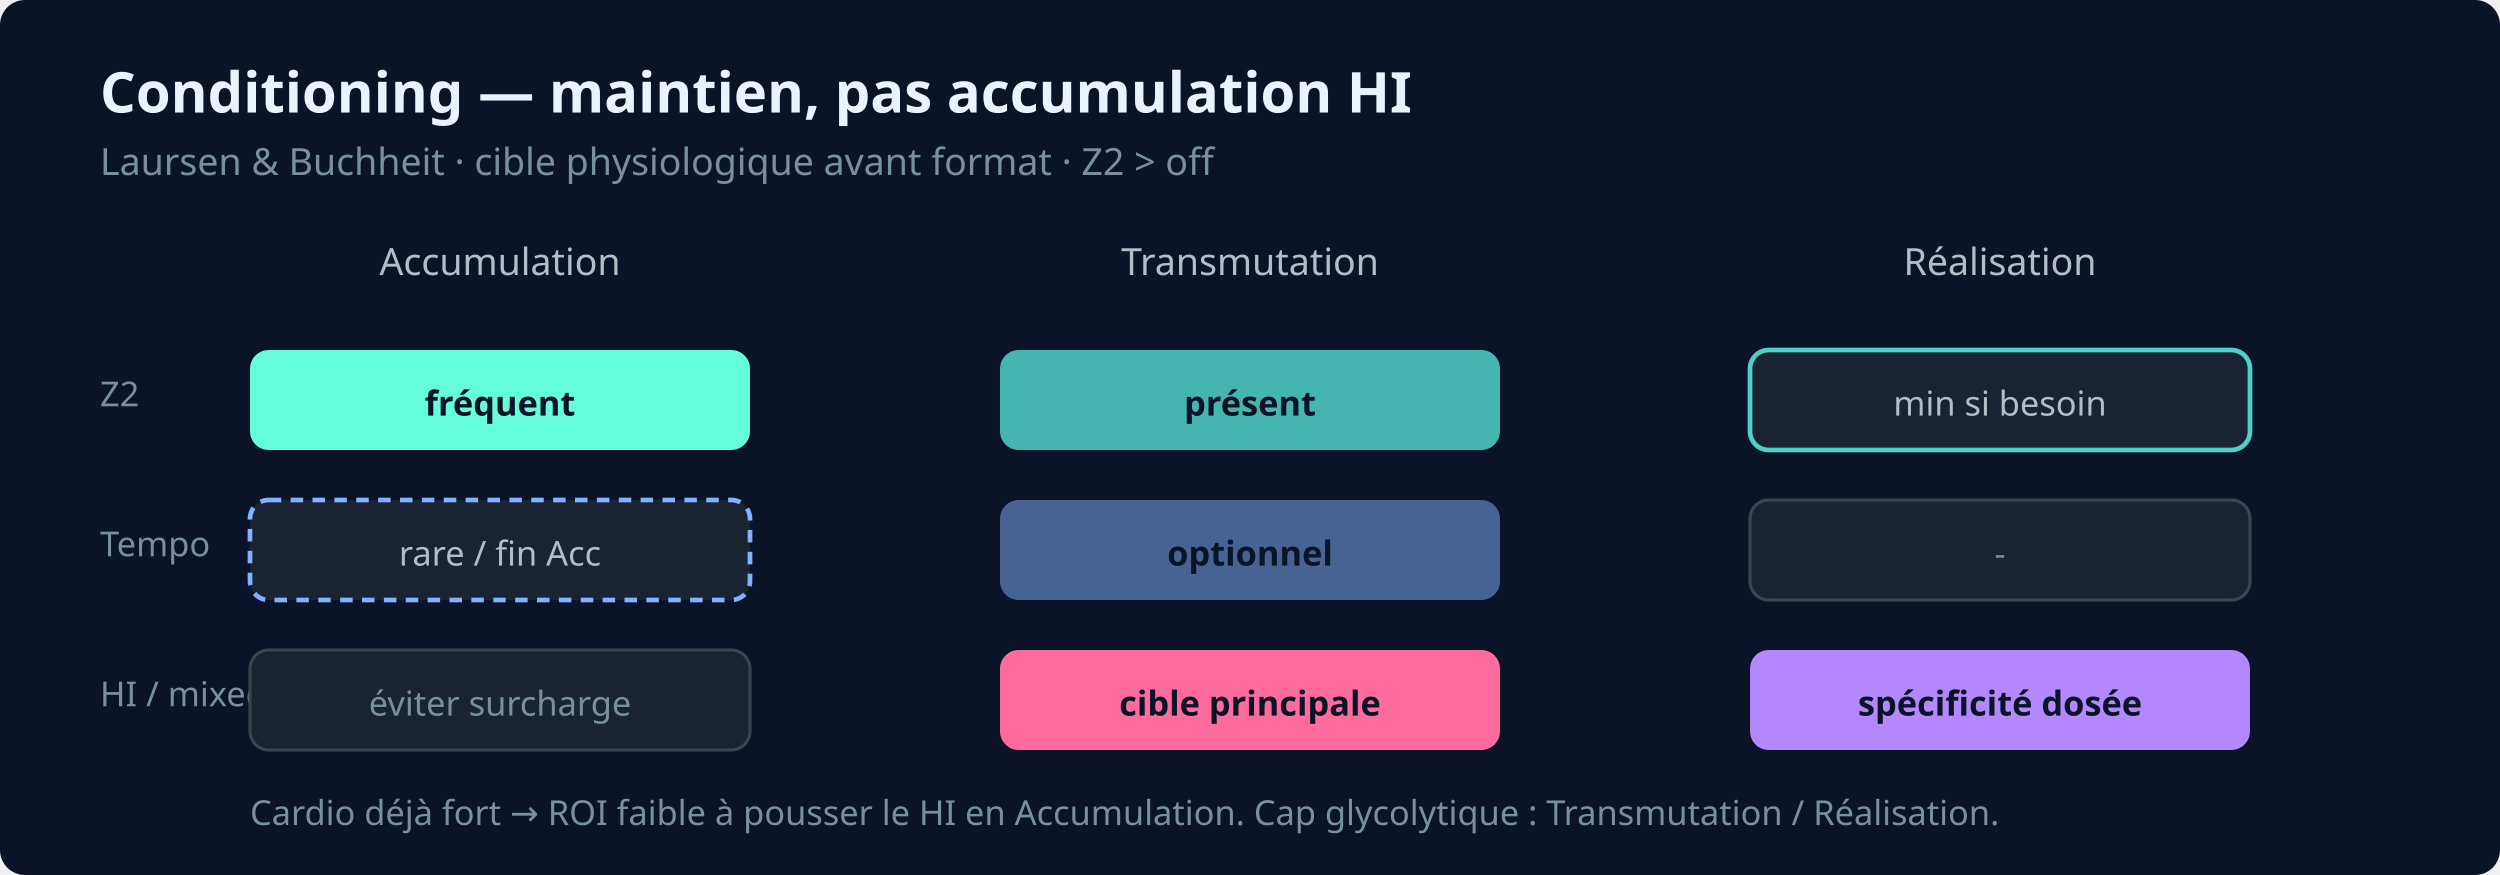
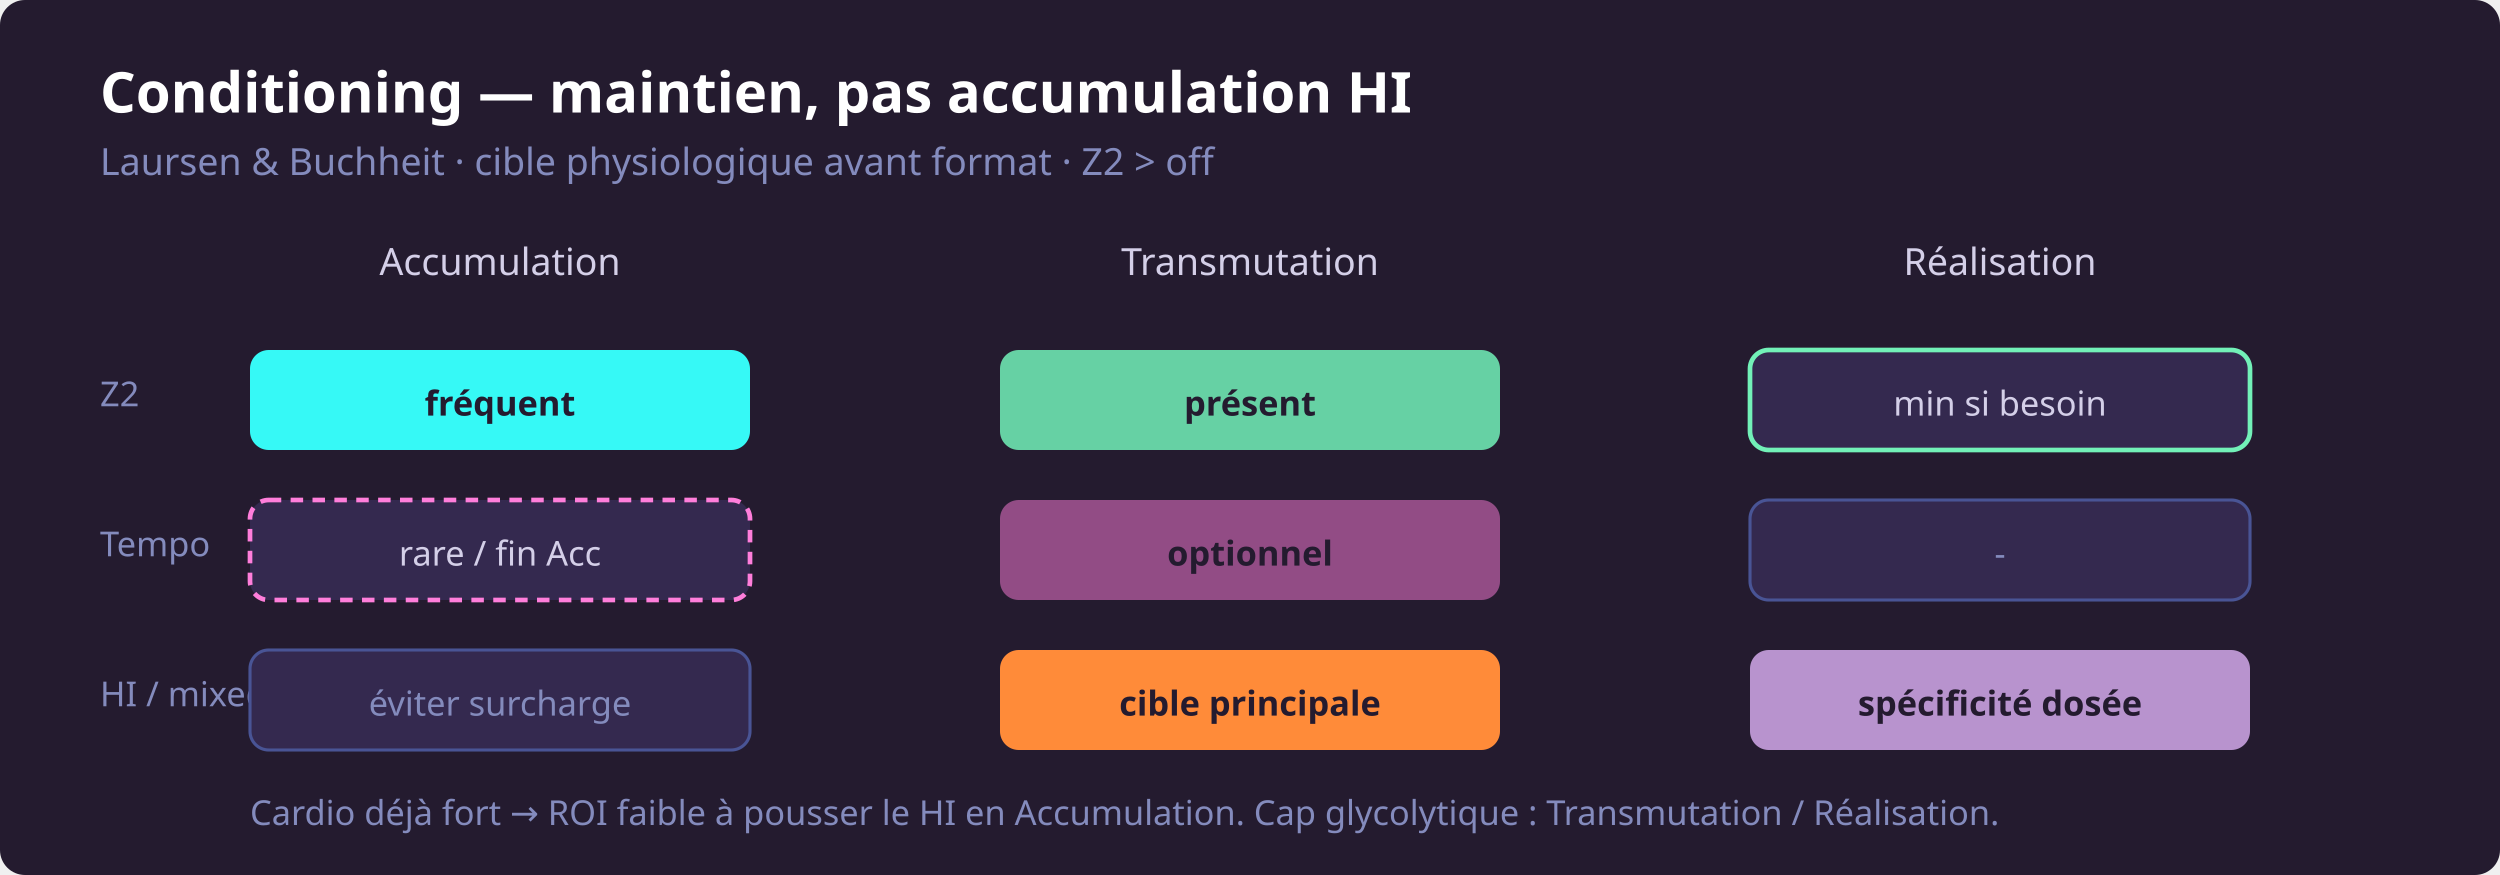
<svg xmlns="http://www.w3.org/2000/svg" viewBox="0 0 800 280" role="img" aria-label="Conditioning placement">
  <defs>
    <style>
-       .t { font-family: Syne, 'DM Sans', system-ui, sans-serif; fill: #e8f4fd; }
-       .m { font-family: 'DM Sans', system-ui, sans-serif; fill: #78909c; }
-       .l { font-family: 'DM Sans', system-ui, sans-serif; fill: #b0bec5; }
-       .w { font-family: 'DM Sans', system-ui, sans-serif; fill: #0b1426; font-weight: 600; }
+       .t { font-family: 'Space Grotesk', system-ui, sans-serif; fill: #ffffff; }
+       .m { font-family: 'Space Grotesk', system-ui, sans-serif; fill: #848bbd; }
+       .l { font-family: 'Space Grotesk', system-ui, sans-serif; fill: #d4cfe8; }
+       .w { font-family: 'Space Grotesk', system-ui, sans-serif; fill: #241b2f; font-weight: 600; }
    </style>
  </defs>
-   <rect width="800" height="280" rx="8" fill="#0b1426" />
+   <rect width="800" height="280" rx="8" fill="#241b2f" />
  <text class="t" x="32" y="36" font-size="18" font-weight="700">Conditioning — maintien, pas accumulation HI</text>
  <text class="m" x="32" y="56" font-size="12">Laursen &amp; Buchheit · cible physiologique avant format · Z2 &gt; off</text>
-   <text class="l" x="160" y="88" font-size="12" text-anchor="middle" fill="#64ffda">Accumulation</text>
-   <text class="l" x="400" y="88" font-size="12" text-anchor="middle" fill="#82b1ff">Transmutation</text>
-   <text class="l" x="640" y="88" font-size="12" text-anchor="middle" fill="#b388ff">Réalisation</text>
+   <text class="l" x="160" y="88" font-size="12" text-anchor="middle" fill="#36f9f6">Accumulation</text>
+   <text class="l" x="400" y="88" font-size="12" text-anchor="middle" fill="#ff7edb">Transmutation</text>
+   <text class="l" x="640" y="88" font-size="12" text-anchor="middle" fill="#b893ce">Réalisation</text>
  <text class="m" x="32" y="130" font-size="11">Z2</text>
-   <rect x="80" y="112" width="160" height="32" rx="6" fill="#64ffda" />
+   <rect x="80" y="112" width="160" height="32" rx="6" fill="#36f9f6" />
  <text class="w" x="160" y="133" font-size="11" text-anchor="middle">fréquent</text>
-   <rect x="320" y="112" width="160" height="32" rx="6" fill="#4fd1c7" opacity="0.85" />
+   <rect x="320" y="112" width="160" height="32" rx="6" fill="#72f1b8" opacity="0.85" />
  <text class="w" x="400" y="133" font-size="11" text-anchor="middle">présent</text>
-   <rect x="560" y="112" width="160" height="32" rx="6" fill="#1a2332" stroke="#4fd1c7" stroke-width="1.5" />
-   <text class="l" x="640" y="133" font-size="11" text-anchor="middle" fill="#4fd1c7">min si besoin</text>
+   <rect x="560" y="112" width="160" height="32" rx="6" fill="#34294f" stroke="#72f1b8" stroke-width="1.5" />
+   <text class="l" x="640" y="133" font-size="11" text-anchor="middle" fill="#72f1b8">min si besoin</text>
  <text class="m" x="32" y="178" font-size="11">Tempo</text>
-   <rect x="80" y="160" width="160" height="32" rx="6" fill="#1a2332" stroke="#82b1ff" stroke-width="1.5" stroke-dasharray="4 3" />
+   <rect x="80" y="160" width="160" height="32" rx="6" fill="#34294f" stroke="#ff7edb" stroke-width="1.5" stroke-dasharray="4 3" />
  <text class="l" x="160" y="181" font-size="11" text-anchor="middle">rare / fin Acc</text>
-   <rect x="320" y="160" width="160" height="32" rx="6" fill="#82b1ff" opacity="0.5" />
+   <rect x="320" y="160" width="160" height="32" rx="6" fill="#ff7edb" opacity="0.5" />
  <text class="w" x="400" y="181" font-size="11" text-anchor="middle">optionnel</text>
-   <rect x="560" y="160" width="160" height="32" rx="6" fill="#1a2332" stroke="#37474f" stroke-width="1" />
+   <rect x="560" y="160" width="160" height="32" rx="6" fill="#34294f" stroke="#495495" stroke-width="1" />
  <text class="m" x="640" y="181" font-size="11" text-anchor="middle">-</text>
  <text class="m" x="32" y="226" font-size="11">HI / mixed</text>
-   <rect x="80" y="208" width="160" height="32" rx="6" fill="#1a2332" stroke="#37474f" stroke-width="1" />
+   <rect x="80" y="208" width="160" height="32" rx="6" fill="#34294f" stroke="#495495" stroke-width="1" />
  <text class="m" x="160" y="229" font-size="11" text-anchor="middle">éviter surcharge</text>
-   <rect x="320" y="208" width="160" height="32" rx="6" fill="#ff6b9d" />
+   <rect x="320" y="208" width="160" height="32" rx="6" fill="#ff8b39" />
  <text class="w" x="400" y="229" font-size="11" text-anchor="middle">cible principale</text>
-   <rect x="560" y="208" width="160" height="32" rx="6" fill="#b388ff" />
+   <rect x="560" y="208" width="160" height="32" rx="6" fill="#b893ce" />
  <text class="w" x="640" y="229" font-size="11" text-anchor="middle">spécificité dosée</text>
  <text class="m" x="80" y="264" font-size="11">Cardio déjà fort → ROI faible à pousser le HI en Accumulation. Cap glycolytique : Transmutation / Réalisation.</text>
</svg>
